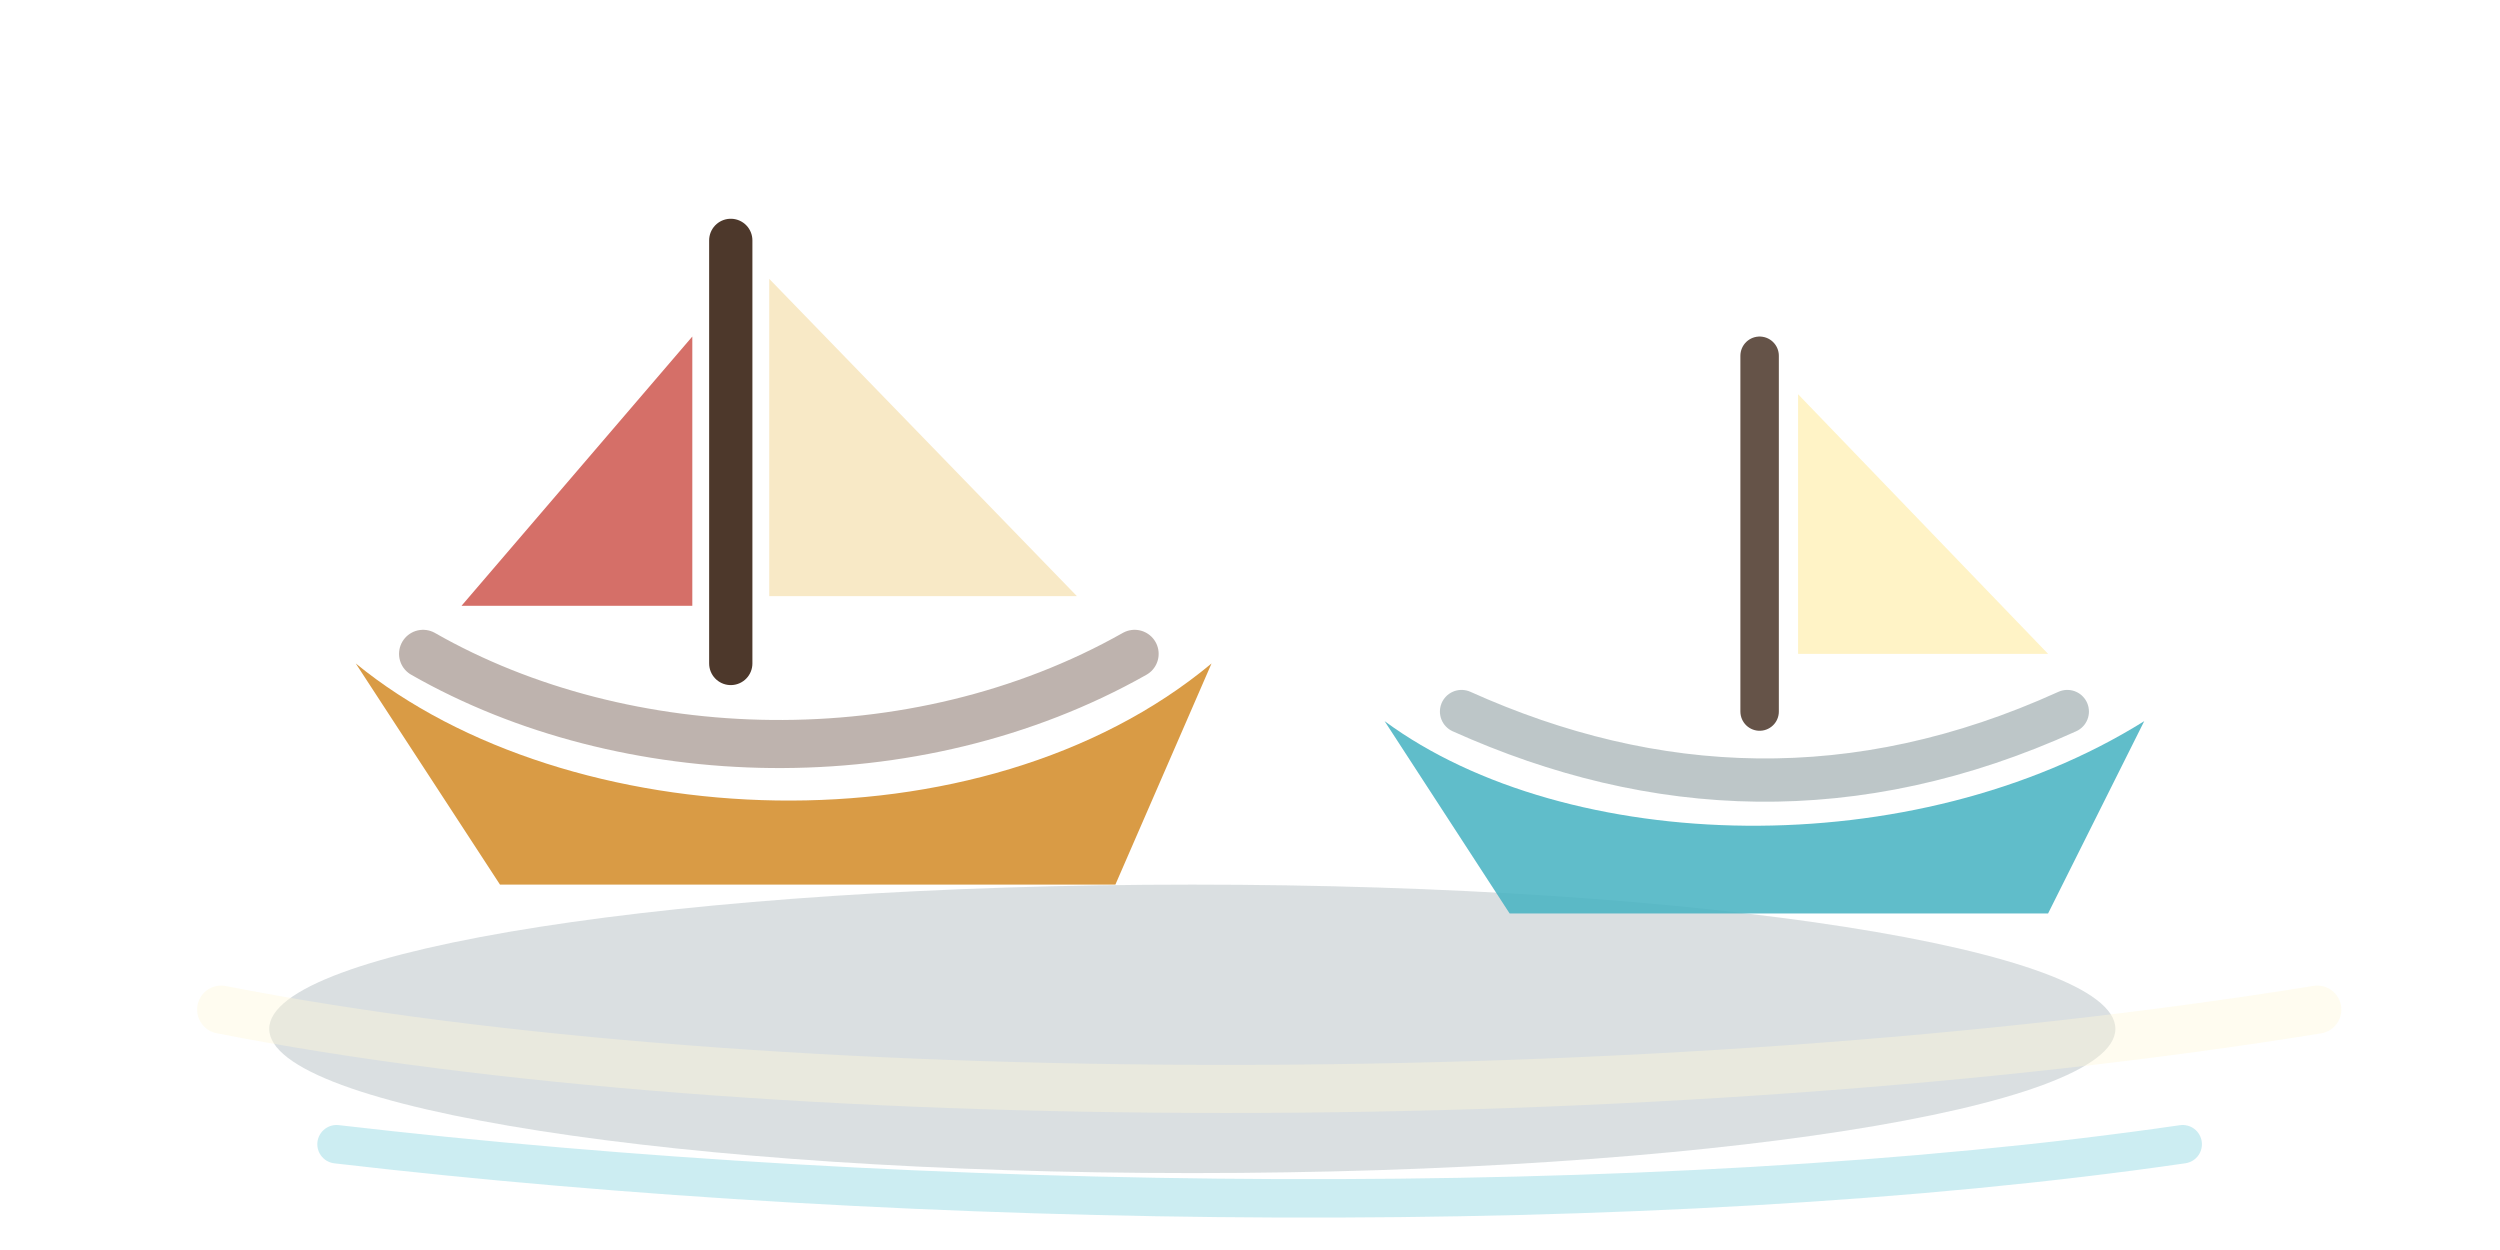
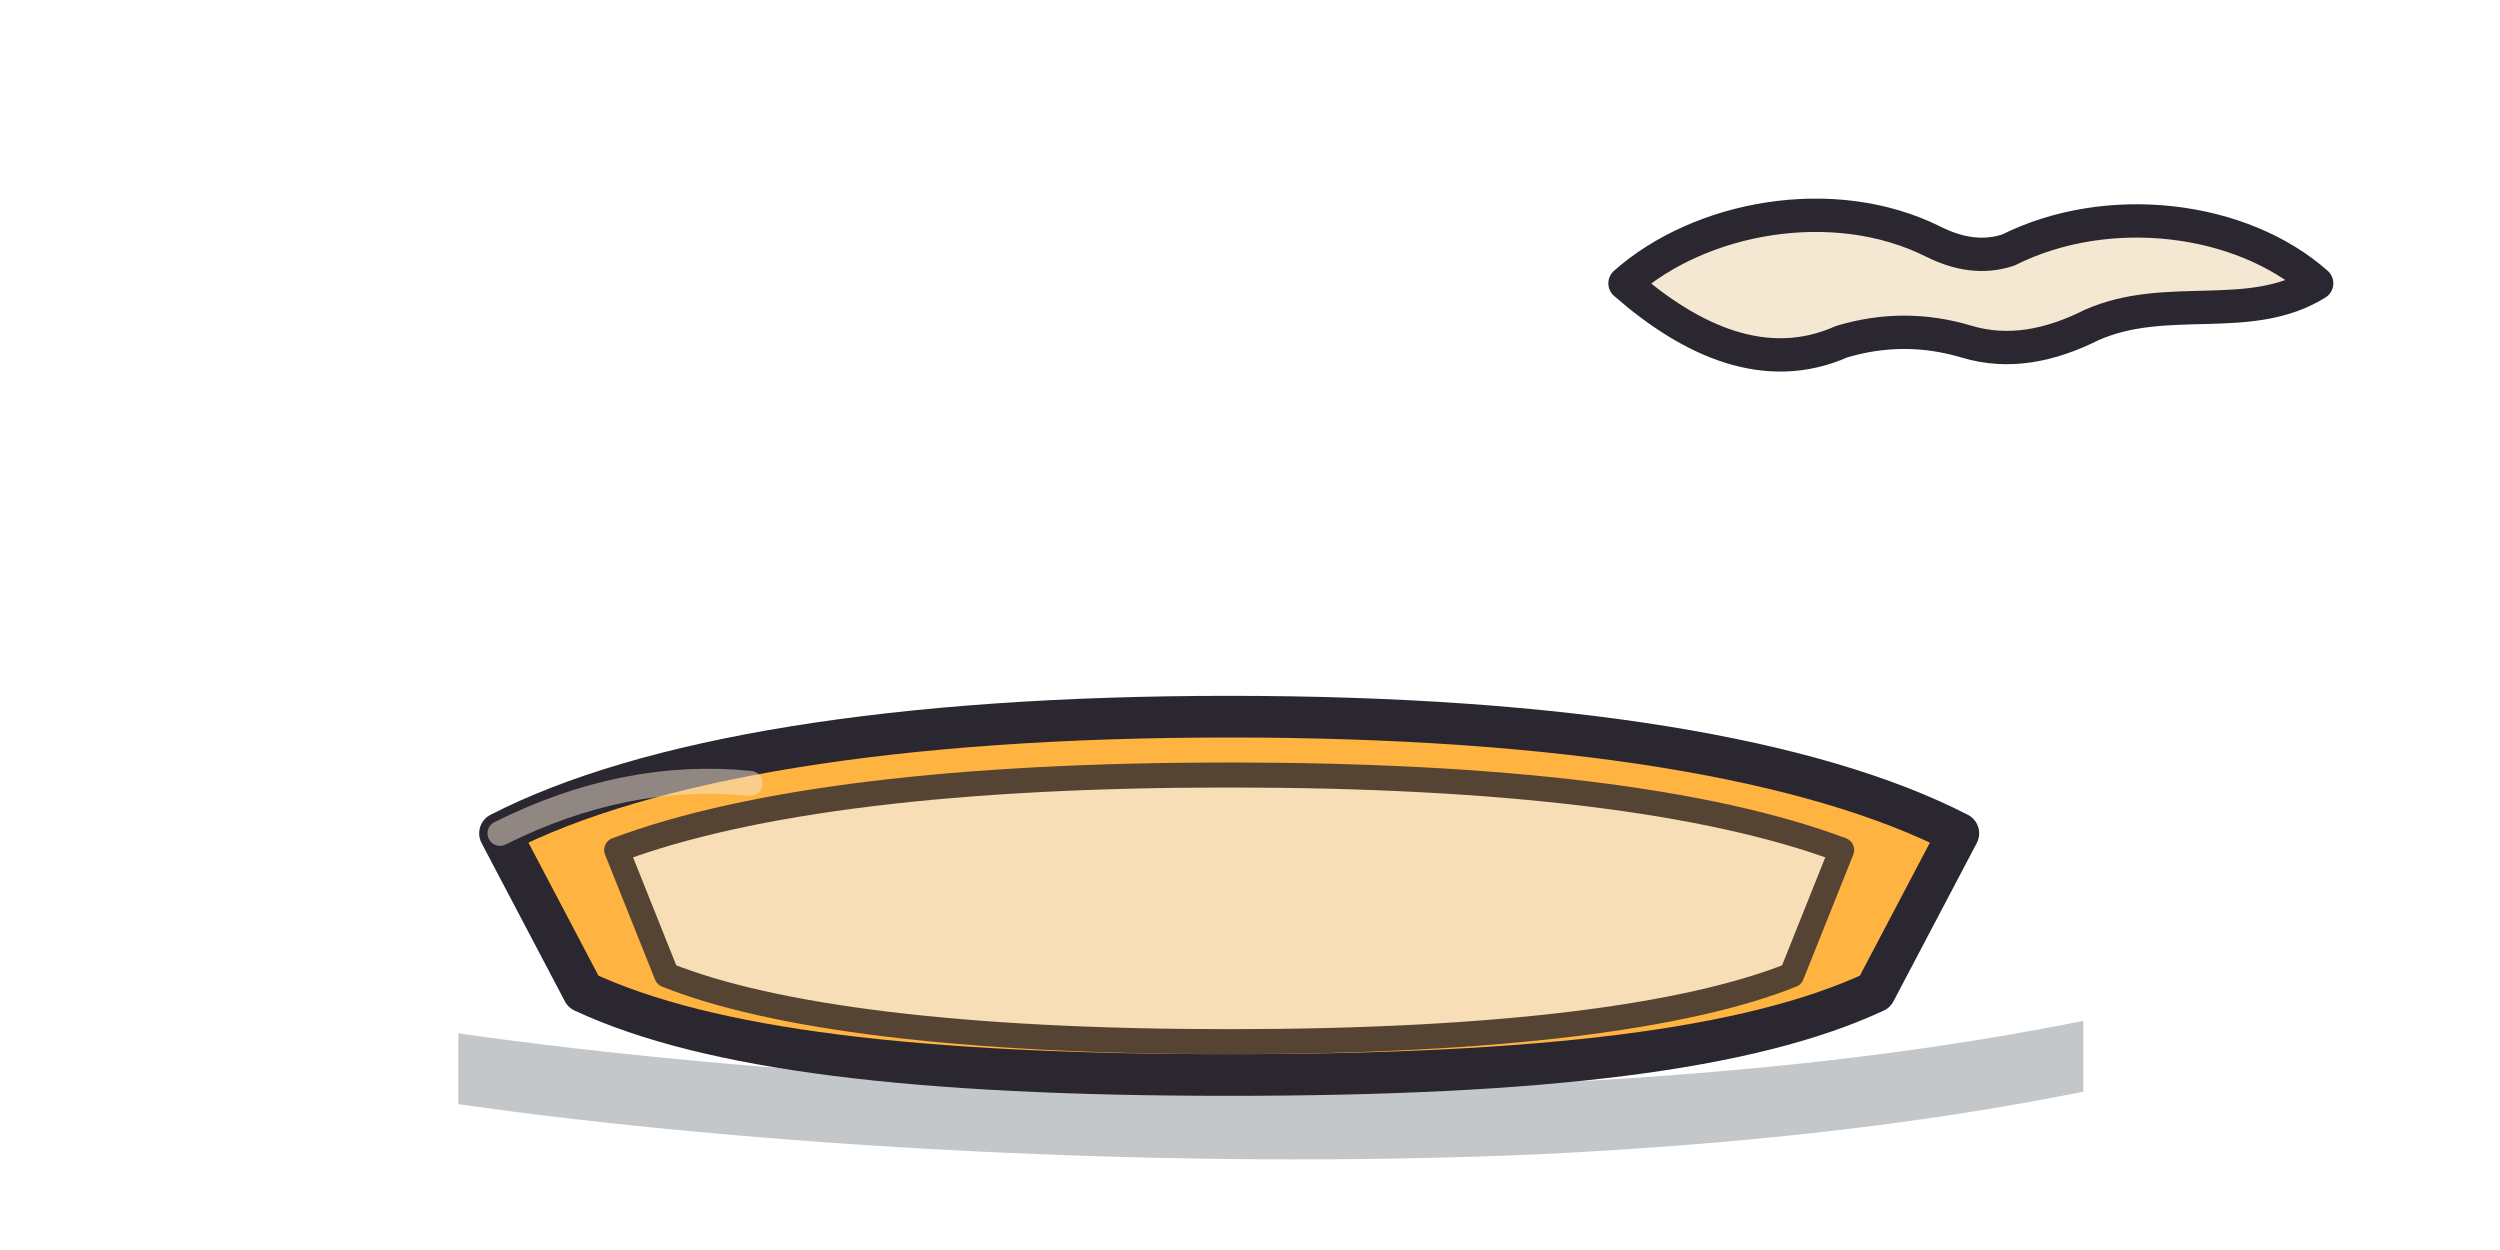
- <svg xmlns="http://www.w3.org/2000/svg" width="520" height="260" viewBox="0 0 520 260">
-   <ellipse cx="248" cy="214" rx="192" ry="30" fill="#113340" opacity=".16" />
-   <g>
-     <path d="M74 138 C118 174 204 178 252 138 L232 184 H104Z" fill="#d99b45" />
-     <path d="M88 136 C130 160 190 162 236 136" fill="none" stroke="#553829" stroke-width="10" stroke-linecap="round" opacity=".38" />
-     <path d="M152 50 L152 138" stroke="#4d382b" stroke-width="9" stroke-linecap="round" />
-     <path d="M160 58 L224 124 L160 124Z" fill="#f8e9c6" />
-     <path d="M144 70 L96 126 L144 126Z" fill="#c9473d" opacity=".78" />
-   </g>
-   <g opacity=".86">
-     <path d="M288 150 C326 178 398 180 446 150 L426 190 H314Z" fill="#47b2c2" />
-     <path d="M304 148 C344 166 386 168 430 148" fill="none" stroke="#24434a" stroke-width="9" stroke-linecap="round" opacity=".35" />
-     <path d="M366 74 L366 148" stroke="#4d382b" stroke-width="8" stroke-linecap="round" />
-     <path d="M374 82 L426 136 L374 136Z" fill="#fff1bd" />
-   </g>
-   <path d="M46 210 C158 232 346 232 482 210" fill="none" stroke="#fff8d9" stroke-width="10" stroke-linecap="round" opacity=".40" />
-   <path d="M70 238 C190 252 344 254 454 238" fill="none" stroke="#72cddb" stroke-width="8" stroke-linecap="round" opacity=".36" />
+ <svg xmlns="http://www.w3.org/2000/svg" width="600" height="300" viewBox="0 0 600 300">
+   <path d="M110 248 C180 258 280 264 370 260 C430 257 470 251 500 245 L500 262 C470 268 430 274 370 277 C280 281 180 275 110 265 Z" fill="#10202d" opacity="0.25" />
+   <path d="M120 200 C155 182 215 172 295 172 C375 172 435 182 470 200 L450 238 C420 252 370 258 295 258 C220 258 170 252 140 238 Z" fill="#FFB340" stroke="#2B2730" stroke-width="10" stroke-linejoin="round" />
+   <path d="M148 204 C180 192 230 186 295 186 C360 186 410 192 442 204 L430 234 C405 244 360 250 295 250 C230 250 185 244 160 234 Z" fill="#F5E8D3" stroke="#2B2730" stroke-width="6" stroke-linejoin="round" opacity="0.80" />
+   <path d="M120 200 C140 190 160 186 180 188" fill="none" stroke="#F5E8D3" stroke-width="6" stroke-linecap="round" opacity="0.50" />
+   <path d="M390 68 C408 52 440 46 464 58 C470 61 476 62 482 60 C506 48 538 52 556 68 C540 78 520 70 502 78 C492 83 482 85 472 82 C462 79 452 79 442 82 C424 90 406 82 390 68 Z" fill="#F5E8D3" stroke="#2B2730" stroke-width="8" stroke-linejoin="round" />
</svg>
